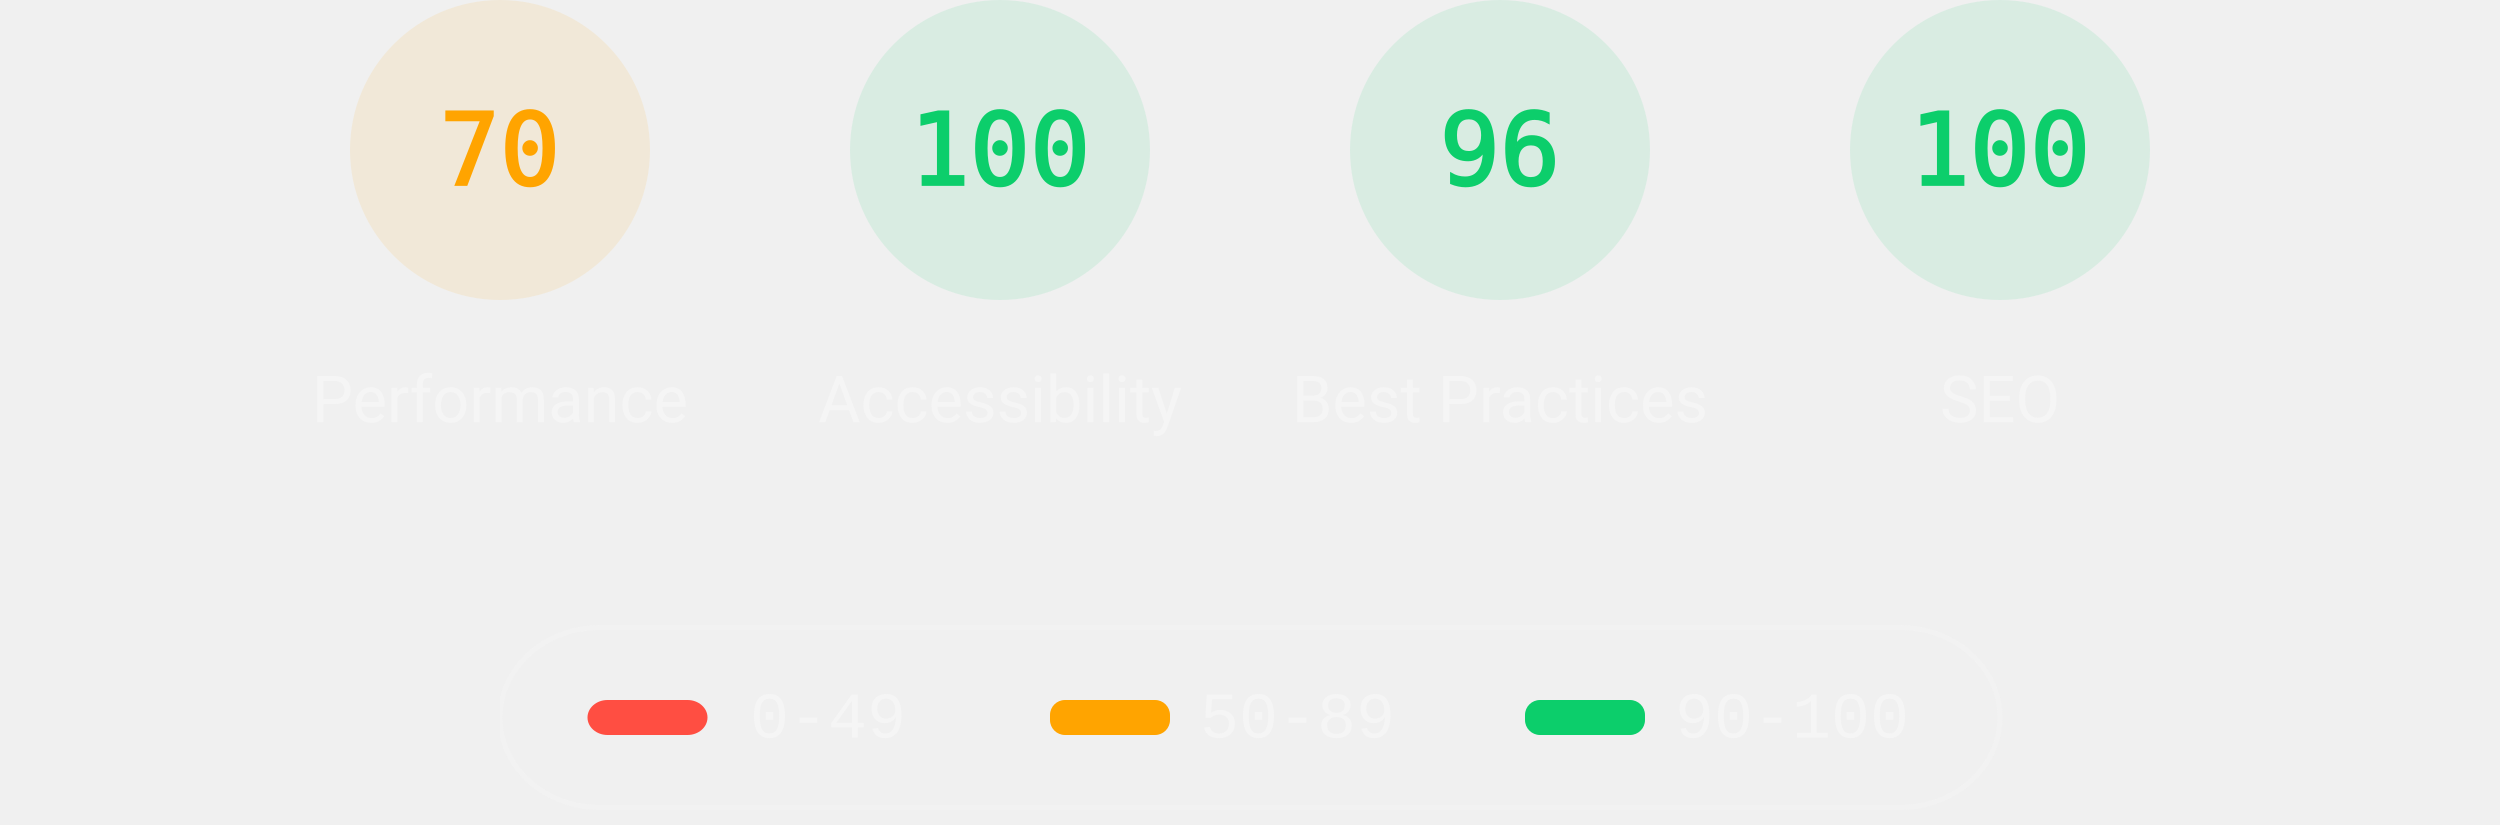
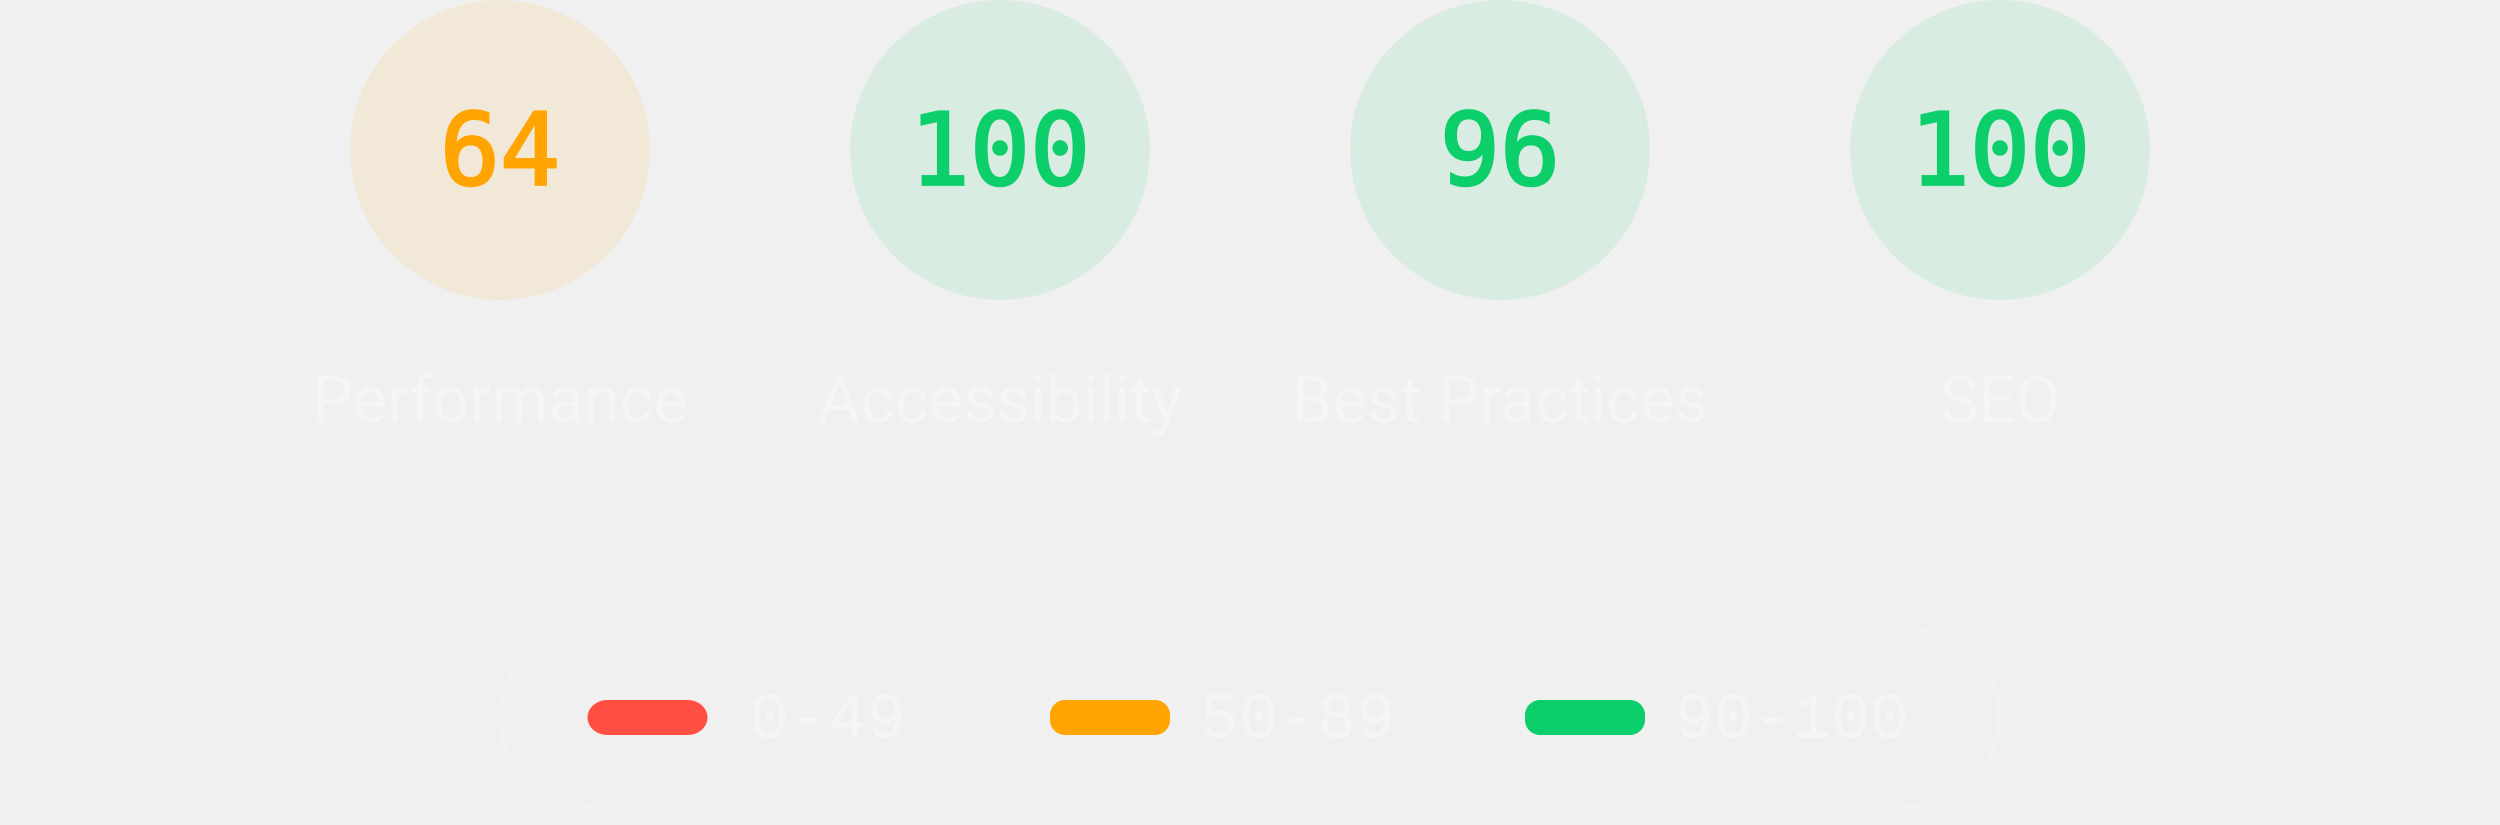
<svg xmlns="http://www.w3.org/2000/svg" class="theme--dark" fill="none" width="1000" height="330">
  <style>
			.gauge-base {
				opacity: 0.1
			}

			.gauge-arc {
				fill: none;
				animation-delay: 250ms;
				stroke-linecap: round;
				transform: rotate(-90deg);
				transform-origin: 100px 60px;
				animation: load-gauge 1s ease forwards
			}

			.guage-text {
				font-size: 40px;
				font-family: monospace;
				text-align: center
			}

			.guage-red {
				color: #ff4e42;
				fill: #ff4e42;
				stroke: #ff4e42
			}
			.guage-orange {
				color: #ffa400;
				fill: #ffa400;
				stroke: #ffa400
			}
			.guage-green {
				color: #0cce6b;
				fill: #0cce6b;
				stroke: #0cce6b
			}
			.theme--agnostic .guage-undefined {
				color: #5c5c5c;
				fill: #5c5c5c;
				stroke: #5c5c5c
			}
			.theme--light .guage-undefined {
				color: #1e1e1e;
				fill: #1e1e1e;
				stroke: #1e1e1e
			}
			.theme--dark .guage-undefined {
				color: #f5f5f5;
				fill: #f5f5f5;
				stroke: #f5f5f5
			}

			.guage-title {
				stroke: none;
				font-size: 26px;
				line-height: 26px;
				font-family: Roboto, Halvetica, Arial, sans-serif
			}
			.metric.guage-title {
				font-family: 'Courier New', Courier, monospace
			}
			.theme--agnostic .guage-title {
				color: #737373;
				fill: #737373
			}
			.theme--light .guage-title {
				color: #212121;
				fill: #212121
			}
			.theme--dark .guage-title {
				color: #f5f5f5;
				fill: #f5f5f5
			}

			@keyframes load-gauge {
				from {
					stroke-dasharray: 0 352.858
				}
			}
			.lh-gauge--pwa__disc {
				fill: #e0e0e0
			}
			.lh-gauge--pwa__logo {
				position: relative;
				fill: #b0b0b0
			}
			.lh-gauge--pwa__invisible {
				display: none
			}
			.lh-gauge--pwa__visible {
				display: inline
			}
			.guage-invisible {
				display: none
			}
			.lh-gauge--pwa__logo--primary-color {
				fill: #304ffe
			}
			.theme--agnostic .lh-gauge--pwa__logo--secondary-color {
				fill: #787878
			}
			.theme--light .lh-gauge--pwa__logo--secondary-color {
				fill: #3d3d3d
			}
			.theme--dark .lh-gauge--pwa__logo--secondary-color {
				fill: #d8b6b6
			}
			.theme--light #svg_2 {
				stroke: #00000022
			}
			.theme--agnostic #svg_2 {
				stroke: #616161
			}
			.theme--light #svg_2 {
				stroke: #00000022
			}
			.theme--dark #svg_2 {
				stroke: #f5f5f566
			}
		</style>
  <svg class="guage-div guage-perf guage-orange" viewBox="0 0 200 200" width="200" height="200" x="100" y="0">
    <circle class="gauge-base" r="56" cx="100" cy="60" stroke-width="8" />
-     <circle class="gauge-arc guage-arc-1" r="56" cx="100" cy="60" stroke-width="8" style="stroke-dasharray: 246.301, 351.858;" />
-     <text class="guage-text" x="100px" y="60px" alignment-baseline="central" dominant-baseline="central" text-anchor="middle">70</text>
+     <circle class="gauge-arc guage-arc-1" r="56" cx="100" cy="60" stroke-width="8" style="stroke-dasharray: 225.189, 351.858;" />
+     <text class="guage-text" x="100px" y="60px" alignment-baseline="central" dominant-baseline="central" text-anchor="middle">64</text>
    <text class="guage-title" x="100px" y="160px" alignment-baseline="central" dominant-baseline="central" text-anchor="middle">Performance</text>
  </svg>
  <svg class="guage-div guage-acc guage-green" viewBox="0 0 200 200" width="200" height="200" x="300" y="0">
    <circle class="gauge-base" r="56" cx="100" cy="60" stroke-width="8" />
    <circle class="gauge-arc guage-arc-2" r="56" cx="100" cy="60" stroke-width="8" style="stroke-dasharray: 351.858, 351.858;" />
    <text class="guage-text" x="100px" y="60px" alignment-baseline="central" dominant-baseline="central" text-anchor="middle">100</text>
    <text class="guage-title" x="100px" y="160px" alignment-baseline="central" dominant-baseline="central" text-anchor="middle">Accessibility</text>
  </svg>
  <svg class="guage-div guage-best guage-green" viewBox="0 0 200 200" width="200" height="200" x="500" y="0">
    <circle class="gauge-base" r="56" cx="100" cy="60" stroke-width="8" />
    <circle class="gauge-arc guage-arc-3" r="56" cx="100" cy="60" stroke-width="8" style="stroke-dasharray: 337.784, 351.858;" />
    <text class="guage-text" x="100px" y="60px" alignment-baseline="central" dominant-baseline="central" text-anchor="middle">96</text>
    <text class="guage-title" x="100px" y="160px" alignment-baseline="central" dominant-baseline="central" text-anchor="middle">Best Practices</text>
  </svg>
  <svg class="guage-div guage-seo guage-green" viewBox="0 0 200 200" width="200" height="200" x="700" y="0">
    <circle class="gauge-base" r="56" cx="100" cy="60" stroke-width="8" />
    <circle class="gauge-arc guage-arc-4" r="56" cx="100" cy="60" stroke-width="8" style="stroke-dasharray: 351.858, 351.858;" />
    <text class="guage-text" x="100px" y="60px" alignment-baseline="central" dominant-baseline="central" text-anchor="middle">100</text>
    <text class="guage-title" x="100px" y="160px" alignment-baseline="central" dominant-baseline="central" text-anchor="middle">SEO</text>
  </svg>
  <svg class="guage-div guage-pwa guage-invisible" viewBox="0 0 200 200" width="200" height="200" x="900" y="0">
    <svg viewBox="0 0 60 60" width="112" height="112" x="44" y="4">
      <defs>
        <linearGradient id="lh-gauge--pwa__check-circle__gradient-0" x1="50%" y1="0%" x2="50%" y2="100%">
          <stop stop-color="#00C852" offset="0%" />
          <stop stop-color="#009688" offset="100%" />
        </linearGradient>
        <linearGradient id="lh-gauge--pwa__installable__shadow-gradient-0" x1="76.056%" x2="24.111%" y1="82.995%" y2="24.735%">
          <stop stop-color="#A5D6A7" offset="0%" />
          <stop stop-color="#80CBC4" offset="100%" />
        </linearGradient>
        <linearGradient id="lh-gauge--pwa__fast-reliable__shadow-gradient-0" x1="76.056%" y1="82.995%" x2="25.678%" y2="26.493%">
          <stop stop-color="#64B5F6" offset="0%" />
          <stop stop-color="#2979FF" offset="100%" />
        </linearGradient>
        <g id="lh-gauge--pwa__fast-reliable-badge-0">
          <circle fill="#FFFFFF" cx="10" cy="10" r="10" />
          <path fill="#304FFE" d="M10 3.58l5.25 2.34v3.5c0 3.23-2.24 6.26-5.25 7-3.01-.74-5.25-3.77-5.25-7v-3.5L10 3.58zm-.47 10.74l2.76-4.83.03-.07c.04-.08 0-.24-.22-.24h-1.64l.47-3.26h-.47l-2.7 4.77c-.02.01.05-.1-.04.05-.09.16-.1.31.18.31h1.63l-.47 3.27h.47z" />
        </g>
        <g id="lh-gauge--pwa__installable-badge-0">
          <circle fill="#FFFFFF" cx="10" cy="10" r="10" />
          <path fill="#009688" d="M10 4.167A5.835 5.835 0 0 0 4.167 10 5.835 5.835 0 0 0 10 15.833 5.835 5.835 0 0 0 15.833 10 5.835 5.835 0 0 0 10 4.167zm2.917 6.416h-2.334v2.334H9.417v-2.334H7.083V9.417h2.334V7.083h1.166v2.334h2.334v1.166z" />
        </g>
      </defs>
      <g stroke="none" fill-rule="nonzero">
        <circle class="lh-gauge--pwa__disc" cx="30" cy="30" r="30" />
        <g class="lh-gauge--pwa__logo">
          <path d="M35.66 19.39l.7-1.75h2L37.4 15 38.6 12l3.4 9h-2.51l-.58-1.61z" />
          <path d="M33.52 21l3.65-9h-2.42l-2.5 5.82L30.5 12h-1.86l-1.9 5.82-1.35-2.65-1.21 3.72L25.4 21h2.38l1.72-5.2 1.64 5.2z" />
          <path fill-rule="nonzero" d="M20.3 17.91h1.48c.45 0 .85-.05 1.2-.15l.39-1.18 1.07-3.3a2.64 2.64 0 0 0-.28-.37c-.55-.6-1.36-.91-2.42-.91H18v9h2.3V17.9zm1.96-3.84c.22.22.33.5.33.87 0 .36-.1.65-.29.87-.2.23-.59.35-1.15.35h-.86v-2.41h.87c.52 0 .89.1 1.1.32z" />
        </g>
        <rect class="lh-gauge--pwa__component lh-gauge--pwa__na-line lh-gauge--pwa__invisible" fill="#FFFFFF" x="20" y="32" width="20" height="4" rx="2" />
        <g class="lh-gauge--pwa__component lh-gauge--pwa__fast-reliable-badge lh-gauge--pwa__invisible" transform="translate(20, 29)">
          <path fill="url(#lh-gauge--pwa__fast-reliable__shadow-gradient-0)" d="M33.63 19.49A30 30 0 0 1 16.2 30.36L3 17.14 17.14 3l16.49 16.49z" />
          <use href="#lh-gauge--pwa__fast-reliable-badge-0" />
        </g>
        <g class="lh-gauge--pwa__component lh-gauge--pwa__installable-badge lh-gauge--pwa__invisible" transform="translate(20, 29)">
          <path fill="url(#lh-gauge--pwa__installable__shadow-gradient-0)" d="M33.629 19.487c-4.272 5.453-10.391 9.39-17.415 10.869L3 17.142 17.142 3 33.63 19.487z" />
          <use href="#lh-gauge--pwa__installable-badge-0" />
        </g>
        <g class="lh-gauge--pwa__component lh-gauge--pwa__fast-reliable-installable-badges lh-gauge--pwa__invisible">
          <g transform="translate(8, 29)">
            <path fill="url(#lh-gauge--pwa__fast-reliable__shadow-gradient-0)" d="M16.321 30.463L3 17.143 17.142 3l22.365 22.365A29.864 29.864 0 0 1 22 31c-1.942 0-3.84-.184-5.679-.537z" />
            <use href="#lh-gauge--pwa__fast-reliable-badge-0" />
          </g>
          <g transform="translate(32, 29)">
            <path fill="url(#lh-gauge--pwa__installable__shadow-gradient-0)" d="M25.982 11.84a30.107 30.107 0 0 1-13.08 15.203L3 17.143 17.142 3l8.84 8.84z" />
            <use href="#lh-gauge--pwa__installable-badge-0" />
          </g>
        </g>
        <g class="lh-gauge--pwa__component lh-gauge--pwa__check-circle lh-gauge--pwa__invisible" transform="translate(18, 28)">
          <circle fill="#FFFFFF" cx="12" cy="12" r="12" />
          <path fill="url(#lh-gauge--pwa__check-circle__gradient-0)" d="M12 2a10 10 0 1 0 0 20 10 10 0 0 0 0-20zm-2 15l-5-5 1.41-1.41L10 14.17l7.59-7.59L19 8l-9 9z" />
        </g>
      </g>
    </svg>
    <text class="guage-title" y="160px" alignment-baseline="central" dominant-baseline="central" text-anchor="middle">
      <tspan x="100px" dy="-6px">Progressive</tspan>
      <tspan x="100px" dy="30px">Web App</tspan>
    </text>
  </svg>
  <svg width="604" height="76" x="200" y="250">
    <g>
      <rect fill="none" id="canvas_background" height="80" width="604" y="-1" x="-1" />
      <g display="none" overflow="visible" y="0" x="0" height="100%" width="100%" id="canvasGrid">
        <rect fill="url(#gridpattern)" stroke-width="0" y="0" x="0" height="100%" width="100%" />
      </g>
    </g>
    <g>
      <rect fill-opacity="0" stroke-width="2" rx="40" id="svg_2" height="72" width="600" y="1" x="0" fill="#000000" />
      <rect stroke="#000" rx="8" id="svg_3" height="14" width="48" y="30" x="35" stroke-opacity="null" stroke-width="0" fill="#ff4e42" />
      <rect stroke="#000" rx="6" id="svg_4" height="14" width="48" y="30" x="220" stroke-opacity="null" stroke-width="0" fill="#ffa400" />
      <rect stroke="#000" rx="6" id="svg_5" height="14" width="48" y="30" x="410" stroke-opacity="null" stroke-width="0" fill="#0cce6b" />
      <text class="metric guage-title" xml:space="preserve" text-anchor="start" font-size="26" id="svg_6" y="45" x="100" stroke-opacity="null" stroke-width="0" stroke="#000">0-49</text>
      <text class="metric guage-title" xml:space="preserve" text-anchor="start" font-size="26" id="svg_7" y="45" x="280" stroke-opacity="null" stroke-width="0" stroke="#000">50-89</text>
      <text class="metric guage-title" xml:space="preserve" text-anchor="start" font-size="26" id="svg_8" y="45" x="470" stroke-opacity="null" stroke-width="0" stroke="#000">90-100</text>
    </g>
  </svg>
</svg>
